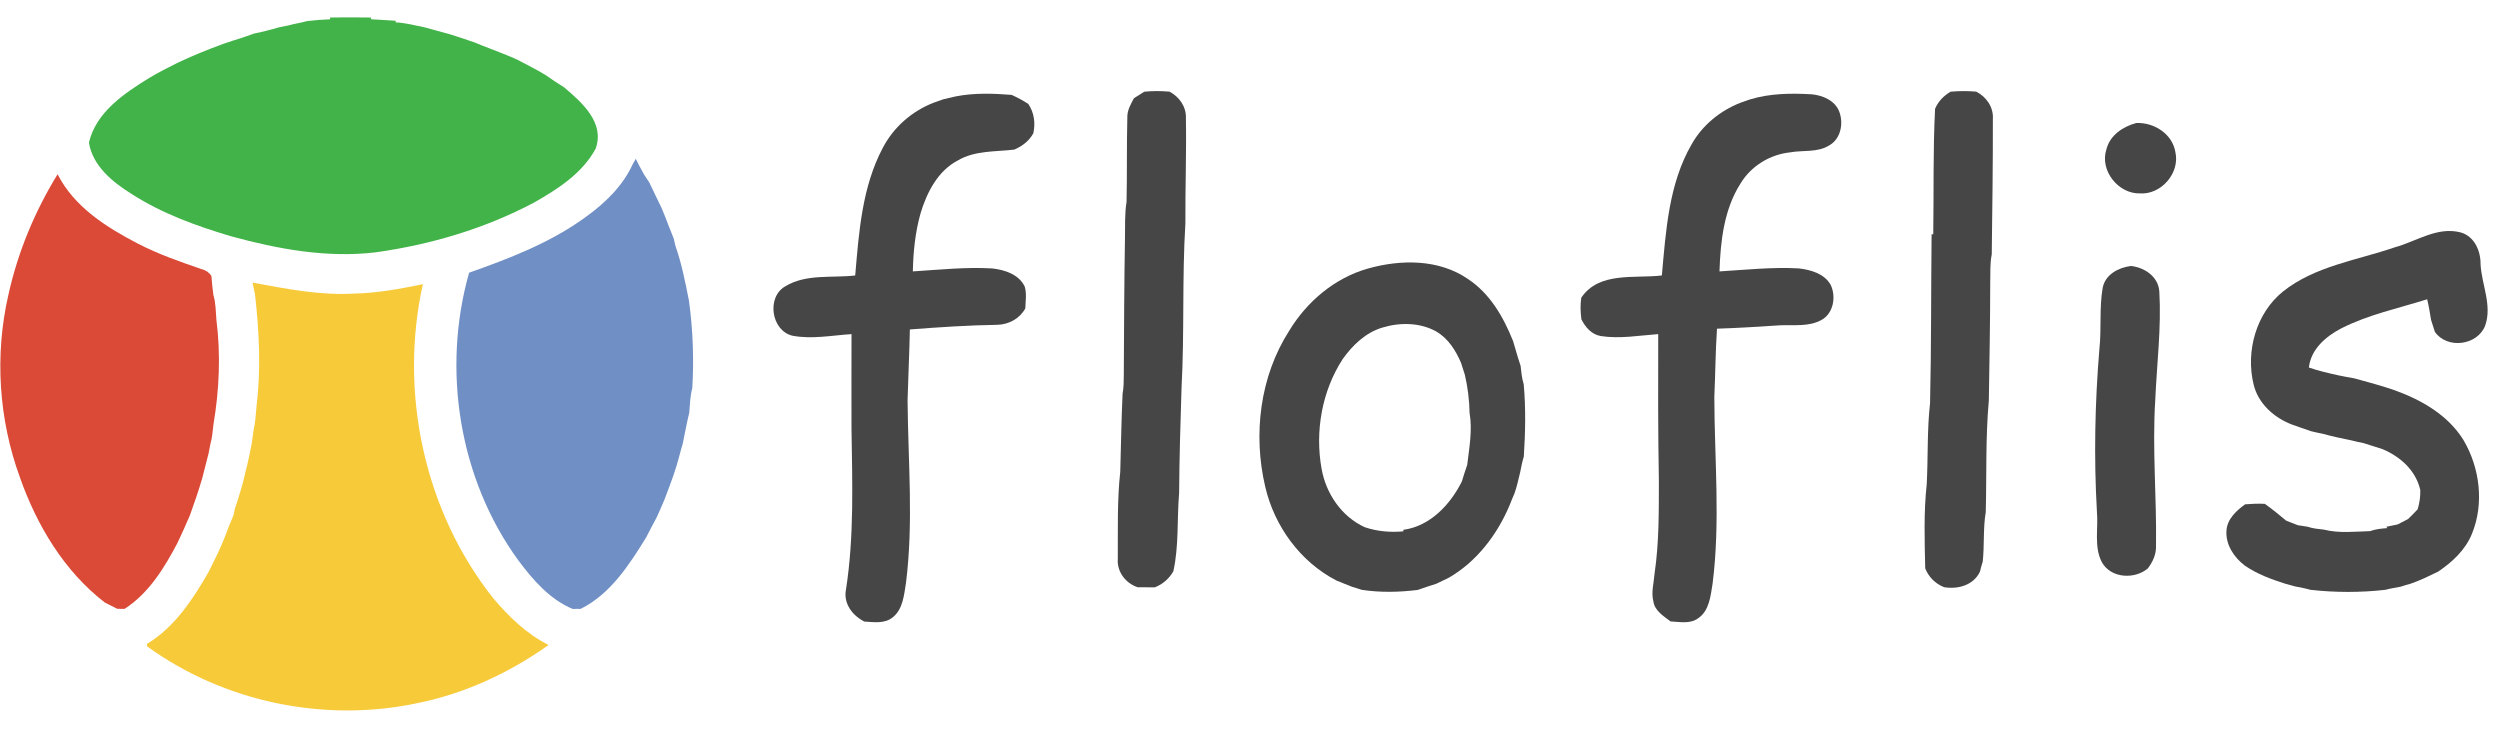
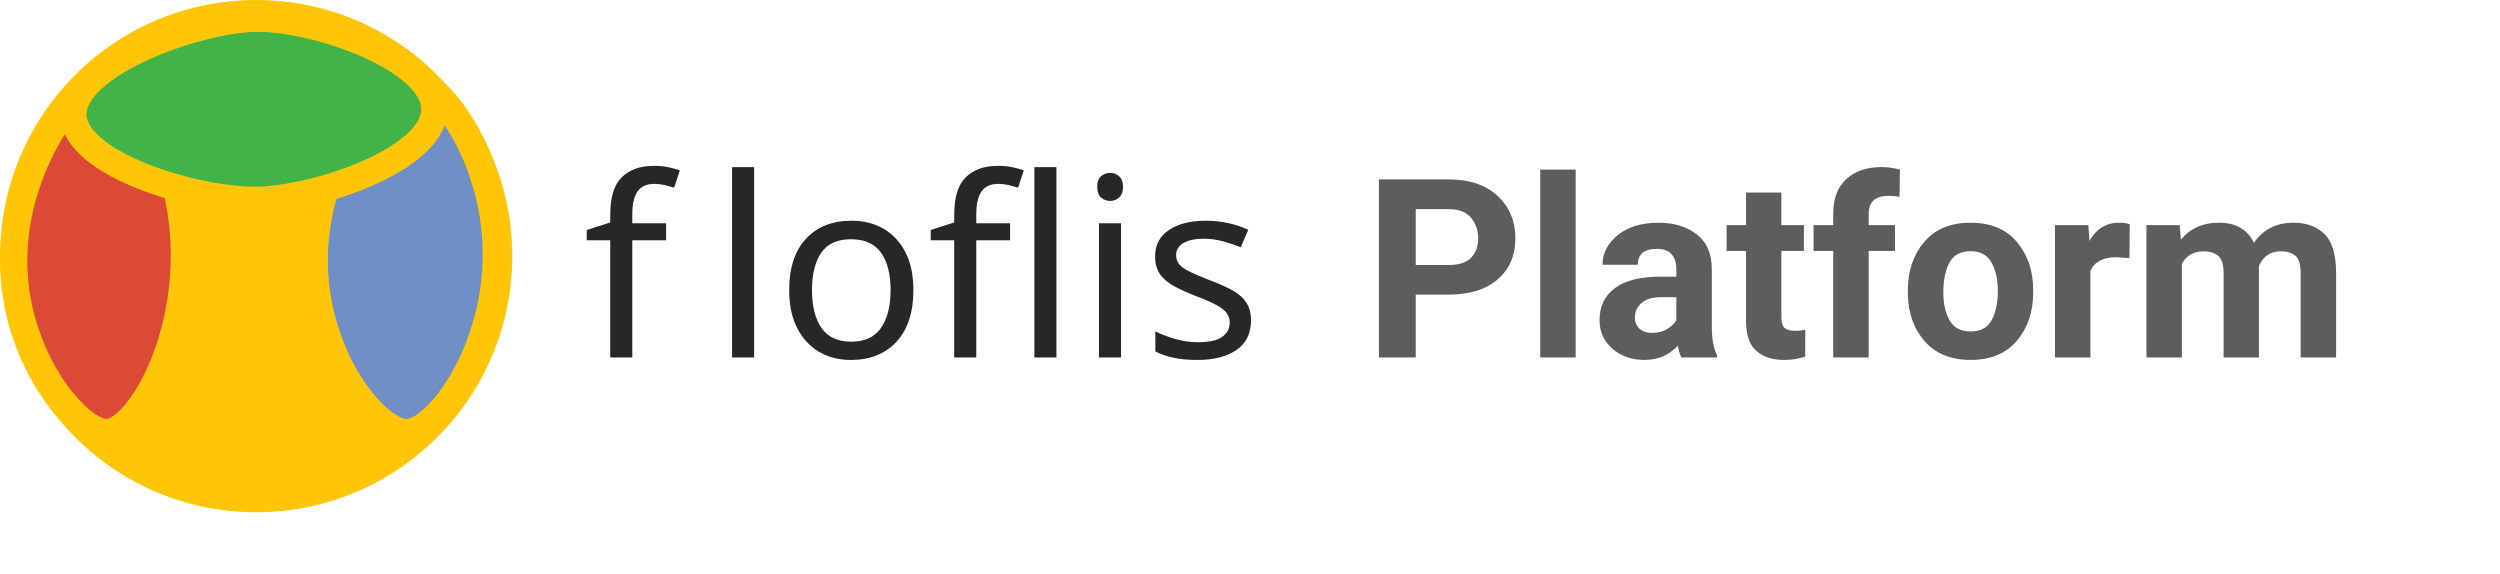
- <svg xmlns="http://www.w3.org/2000/svg" width="806px" height="239px" viewBox="0 0 806 239" version="1.1">
-   <g id="#ffffffff">
-     <path fill="#41b349" opacity="1.00" d=" M 106.42 5.64 C 110.81 5.58 115.20 5.59 119.59 5.65 L 119.59 6.20 C 122.24 6.33 124.90 6.56 127.56 6.69 L 127.57 7.21 C 130.77 7.38 133.87 8.19 137.00 8.84 C 139.65 9.63 142.34 10.25 145.00 11.03 C 147.71 11.88 150.42 12.78 153.11 13.72 C 154.75 14.42 156.41 15.08 158.09 15.70 C 159.36 16.21 160.64 16.70 161.92 17.20 C 163.57 17.84 165.21 18.52 166.82 19.26 C 169.82 20.89 172.91 22.36 175.83 24.15 C 177.81 25.55 179.83 26.89 181.89 28.17 C 187.57 33.01 195.07 39.52 192.04 47.93 C 187.72 55.92 179.82 60.96 172.15 65.32 C 156.29 73.72 138.81 78.88 121.06 81.36 C 105.38 83.22 89.61 80.31 74.51 76.18 C 63.37 72.88 52.30 68.86 42.46 62.56 C 36.32 58.72 29.90 53.56 28.67 45.97 C 30.99 36.14 40.02 30.12 48.09 25.14 C 51.04 23.36 54.13 21.83 57.20 20.27 C 59.47 19.20 61.77 18.18 64.09 17.22 C 65.34 16.70 66.60 16.21 67.85 15.70 C 69.27 15.20 70.67 14.65 72.08 14.11 C 73.03 13.77 73.98 13.46 74.94 13.15 C 75.99 12.80 77.04 12.48 78.10 12.16 C 79.38 11.70 80.67 11.28 81.94 10.81 C 83.27 10.53 84.62 10.28 85.93 9.90 C 87.26 9.56 88.61 9.25 89.92 8.82 C 90.96 8.61 92.00 8.40 93.05 8.18 C 95.00 7.61 97.03 7.38 98.98 6.80 C 101.46 6.50 103.95 6.32 106.44 6.22 L 106.42 5.64 Z" />
-     <path fill="#464646" opacity="1.00" d=" M 304.13 32.01 C 305.45 31.67 306.78 31.39 308.12 31.08 C 314.04 29.92 320.16 30.11 326.15 30.59 C 328.01 31.44 329.82 32.39 331.54 33.52 C 333.42 36.34 333.87 39.69 333.14 42.98 C 331.79 45.45 329.57 47.12 327.02 48.23 C 320.92 48.96 314.35 48.48 308.85 51.70 C 302.34 55.08 298.80 62.07 296.77 68.82 C 295.07 74.89 294.43 81.21 294.30 87.50 C 302.82 86.96 311.35 86.05 319.89 86.54 C 323.93 86.99 328.58 88.48 330.40 92.47 C 331.03 94.74 330.64 97.13 330.56 99.44 C 328.74 102.73 325.24 104.63 321.52 104.72 C 312.11 104.86 302.72 105.49 293.34 106.22 C 293.20 113.84 292.80 121.44 292.60 129.05 C 292.76 148.66 294.55 168.38 292.09 187.92 C 291.46 191.79 291.13 196.38 287.83 199.02 C 285.24 201.15 281.74 200.58 278.66 200.39 C 274.82 198.44 271.84 194.57 272.75 190.04 C 275.41 172.84 274.77 155.39 274.52 138.05 C 274.51 127.94 274.49 117.83 274.53 107.72 C 268.20 108.13 261.76 109.43 255.45 108.23 C 248.62 106.56 247.05 95.77 253.20 92.29 C 259.98 88.21 268.21 89.69 275.72 88.81 C 276.91 74.85 277.93 60.26 284.62 47.65 C 288.11 40.98 294.03 35.80 301.05 33.10 C 302.07 32.73 303.10 32.37 304.13 32.01 Z" />
-     <path fill="#464646" opacity="1.00" d=" M 368.91 29.57 C 371.62 29.29 374.35 29.31 377.07 29.55 C 380.21 31.23 382.48 34.40 382.34 38.07 C 382.53 49.39 382.11 60.71 382.17 72.03 C 381.08 89.66 381.89 107.37 380.93 125.00 C 380.57 136.33 380.23 147.66 380.15 158.99 C 379.42 167.38 380.13 175.94 378.28 184.21 C 376.91 186.57 374.85 188.37 372.31 189.36 C 370.46 189.36 368.61 189.35 366.77 189.33 C 362.84 188.01 360.03 184.29 360.38 180.07 C 360.44 170.76 360.15 161.37 361.17 152.10 C 361.43 143.72 361.52 135.33 361.92 126.96 C 362.28 125.01 362.30 123.02 362.31 121.05 C 362.40 106.35 362.43 91.65 362.69 76.94 C 362.78 72.99 362.56 69.01 363.20 65.09 C 363.40 56.04 363.22 46.99 363.45 37.95 C 363.36 35.64 364.53 33.63 365.58 31.67 C 366.69 30.98 367.80 30.28 368.91 29.57 Z" />
-     <path fill="#464646" opacity="1.00" d=" M 564.14 32.07 C 570.58 30.09 577.39 30.02 584.06 30.40 C 587.66 30.72 591.70 32.44 593.01 36.09 C 594.41 39.83 593.44 44.79 589.77 46.86 C 585.96 49.26 581.30 48.35 577.08 49.13 C 570.61 49.81 564.52 53.55 561.15 59.15 C 555.80 67.54 554.68 77.77 554.36 87.50 C 562.86 86.98 571.37 86.06 579.90 86.53 C 583.75 86.97 588.20 88.21 590.22 91.86 C 592.01 95.61 591.13 101.00 587.29 103.13 C 583.25 105.40 578.45 104.69 574.02 104.87 C 567.20 105.32 560.39 105.75 553.56 105.97 C 553.06 113.31 553.04 120.67 552.70 128.01 C 552.74 148.05 554.67 168.20 552.14 188.17 C 551.48 192.13 551.10 196.93 547.44 199.36 C 544.87 201.23 541.53 200.49 538.60 200.35 C 536.36 198.64 533.49 196.96 533.05 193.91 C 532.28 190.91 533.22 187.86 533.44 184.86 C 534.89 174.97 534.81 164.95 534.82 154.97 C 534.54 139.22 534.56 123.47 534.61 107.72 C 528.47 108.16 522.26 109.29 516.13 108.35 C 513.15 107.86 511.11 105.51 509.84 102.94 C 509.55 100.63 509.44 98.28 509.81 95.97 C 515.55 87.46 527.03 89.86 535.78 88.81 C 537.09 74.44 537.99 59.26 545.40 46.49 C 548.85 40.37 554.53 35.73 561.03 33.16 C 562.06 32.79 563.10 32.43 564.14 32.07 Z" />
-     <path fill="#464646" opacity="1.00" d=" M 628.86 29.56 C 631.60 29.32 634.36 29.30 637.11 29.54 C 640.43 31.21 642.75 34.57 642.50 38.38 C 642.53 52.94 642.32 67.50 642.14 82.05 C 641.52 84.99 641.75 88.00 641.65 90.98 C 641.63 103.69 641.41 116.39 641.20 129.10 C 640.12 141.04 640.52 153.09 640.21 165.08 C 639.32 170.35 639.80 175.74 639.24 181.05 C 638.90 182.12 638.59 183.20 638.34 184.30 C 636.26 188.70 631.26 190.04 626.79 189.32 C 623.95 188.18 621.82 186.08 620.69 183.24 C 620.49 174.20 620.19 165.06 621.18 156.07 C 621.63 147.38 621.27 138.65 622.25 129.99 C 622.68 111.84 622.54 93.68 622.75 75.53 L 623.28 75.52 C 623.49 62.03 623.17 48.52 623.87 35.06 C 624.88 32.68 626.65 30.87 628.86 29.56 Z" />
-     <path fill="#464646" opacity="1.00" d=" M 688.73 39.66 C 694.44 39.41 700.37 43.14 701.34 49.02 C 702.89 55.74 696.80 62.79 689.97 62.35 C 682.94 62.58 676.86 54.93 679.11 48.13 C 680.23 43.61 684.45 40.80 688.73 39.66 Z" />
-     <path fill="#708fc5" opacity="1.00" d=" M 203.96 52.99 C 204.22 52.55 204.72 51.65 204.97 51.21 C 205.81 52.93 206.73 54.61 207.66 56.29 C 208.21 57.13 208.76 57.97 209.32 58.81 C 209.97 60.15 210.62 61.50 211.26 62.85 C 211.89 64.21 212.55 65.55 213.22 66.89 C 214.08 68.95 214.94 71.02 215.70 73.13 C 216.20 74.39 216.68 75.66 217.21 76.91 C 217.34 77.47 217.59 78.59 217.72 79.15 C 219.77 84.94 220.94 90.99 222.13 97.00 C 223.40 106.31 223.75 115.69 223.20 125.08 C 222.52 127.69 222.42 130.40 222.21 133.09 C 221.38 136.39 220.82 139.75 220.11 143.08 C 219.69 144.36 219.37 145.67 219.02 146.98 C 218.71 148.01 218.42 149.04 218.14 150.08 C 217.79 151.11 217.46 152.15 217.14 153.20 C 216.68 154.43 216.25 155.68 215.79 156.92 C 215.27 158.33 214.71 159.74 214.19 161.15 C 213.38 163.04 212.58 164.94 211.71 166.81 C 210.55 168.94 209.43 171.09 208.32 173.26 C 202.87 182.10 196.82 191.52 187.22 196.29 C 186.35 196.29 185.49 196.30 184.62 196.32 C 177.21 193.22 171.85 187.00 167.15 180.72 C 147.97 154.42 142.39 119.12 151.24 87.92 C 164.34 83.28 177.58 78.21 188.89 69.92 C 195.06 65.48 200.76 60.00 203.96 52.99 Z" />
-     <path fill="#da4a37" opacity="1.00" d=" M 18.57 56.18 C 23.92 66.72 34.27 73.26 44.43 78.53 C 51.03 81.97 58.08 84.38 65.09 86.81 C 66.38 87.10 67.41 87.88 68.16 88.94 C 68.30 91.01 68.53 93.06 68.80 95.12 C 69.59 97.71 69.53 100.45 69.77 103.12 C 71.20 114.29 70.69 125.78 68.81 136.88 C 68.56 138.91 68.46 140.98 67.87 142.95 C 67.66 144.02 67.45 145.09 67.25 146.16 C 66.54 148.81 65.89 151.48 65.21 154.14 C 64.03 158.18 62.66 162.17 61.23 166.13 C 59.94 169.12 58.63 172.10 57.22 175.03 C 52.98 183.09 48.00 191.25 40.17 196.30 C 39.38 196.29 38.59 196.29 37.80 196.28 C 36.47 195.59 35.14 194.91 33.80 194.26 C 20.67 184.15 11.85 169.34 6.41 153.88 C -0.42 135.18 -1.76 114.54 2.69 95.13 C 5.72 81.36 11.19 68.18 18.57 56.18 Z" />
-     <path fill="#464646" opacity="1.00" d=" M 772.03 79.75 C 779.01 77.86 785.72 72.98 793.27 74.92 C 797.72 76.13 799.79 80.87 799.73 85.16 C 800.08 91.78 803.55 98.47 801.20 105.03 C 798.69 111.40 788.94 112.64 785.00 106.99 C 784.61 105.69 784.19 104.40 783.77 103.12 C 783.42 100.90 783.05 98.68 782.51 96.49 C 773.22 99.41 763.54 101.43 754.82 105.87 C 749.85 108.46 745.05 112.56 744.38 118.49 C 747.53 119.57 750.78 120.33 754.04 121.04 C 755.68 121.39 757.33 121.67 759.00 121.97 C 763.40 123.19 767.83 124.34 772.15 125.86 C 780.77 128.97 789.25 133.86 794.20 141.83 C 799.51 150.81 800.96 162.37 796.94 172.13 C 794.85 177.30 790.60 181.23 786.06 184.29 C 783.15 185.70 780.24 187.14 777.17 188.19 C 776.10 188.47 775.05 188.79 774.02 189.14 C 772.34 189.45 770.67 189.71 769.03 190.16 C 761.03 191.06 752.91 191.06 744.91 190.16 C 743.29 189.69 741.62 189.40 739.98 189.07 C 738.93 188.77 737.88 188.48 736.83 188.21 C 732.25 186.76 727.68 185.08 723.70 182.33 C 720.20 179.66 717.46 175.53 717.82 170.98 C 718.09 167.29 721.02 164.62 723.83 162.59 C 725.94 162.43 728.06 162.32 730.19 162.44 C 732.56 164.15 734.84 165.98 737.07 167.86 C 738.32 168.35 739.57 168.82 740.83 169.33 C 741.85 169.48 742.89 169.64 743.95 169.81 C 745.66 170.40 747.47 170.56 749.27 170.76 C 754.11 171.99 759.16 171.37 764.10 171.24 C 765.87 170.58 767.77 170.42 769.66 170.26 L 769.35 169.83 C 770.57 169.61 771.77 169.36 773.00 169.08 C 774.10 168.48 775.22 167.90 776.36 167.34 C 777.42 166.33 778.45 165.27 779.46 164.19 C 780.05 162.17 780.37 160.09 780.30 157.98 C 778.86 151.68 773.87 147.19 768.09 144.79 C 766.08 144.15 764.07 143.54 762.09 142.88 C 760.72 142.59 759.39 142.33 758.07 141.97 C 755.06 141.37 752.06 140.73 749.11 139.92 C 747.75 139.62 746.42 139.36 745.10 139.03 C 744.07 138.68 743.05 138.33 742.04 137.97 C 741.04 137.63 740.05 137.28 739.07 136.93 C 733.23 134.75 728.02 130.15 726.55 123.90 C 723.97 113.24 727.37 100.97 736.05 93.97 C 746.37 85.76 759.88 83.93 772.03 79.75 Z" />
-     <path fill="#464646" opacity="1.00" d=" M 441.03 86.58 C 451.58 83.60 463.87 83.49 473.22 89.92 C 480.37 94.60 484.75 102.26 487.84 110.03 C 488.62 112.65 489.33 115.30 490.23 117.90 C 490.46 119.91 490.64 121.95 491.25 123.90 C 491.94 131.64 491.78 139.43 491.28 147.19 C 490.79 148.80 490.45 150.44 490.14 152.09 C 489.55 154.43 489.09 156.80 488.27 159.07 C 487.70 160.34 487.19 161.64 486.68 162.93 C 482.69 172.38 476.12 181.03 467.14 186.24 C 465.80 186.87 464.46 187.51 463.14 188.17 C 461.10 188.84 459.06 189.47 457.06 190.20 C 451.07 190.93 444.99 191.08 439.02 190.16 C 437.98 189.80 436.94 189.48 435.89 189.18 C 434.22 188.51 432.56 187.84 430.90 187.18 C 419.23 181.16 410.87 169.67 407.92 156.96 C 403.93 140.07 406.18 121.38 415.64 106.63 C 421.36 97.20 430.32 89.60 441.03 86.58 M 445.80 105.58 C 440.35 107.15 436.07 111.27 432.86 115.80 C 426.18 126.13 423.91 139.08 426.08 151.14 C 427.49 159.12 432.51 166.55 440.00 169.97 C 444.00 171.33 448.20 171.69 452.40 171.31 L 452.48 170.80 C 461.07 169.66 467.62 162.64 471.31 155.20 C 471.85 153.41 472.42 151.64 473.03 149.88 C 473.68 144.34 474.76 138.69 473.79 133.13 C 473.71 128.97 473.21 124.85 472.26 120.80 C 471.84 119.54 471.45 118.27 471.04 117.00 C 469.36 113.03 466.92 109.17 463.14 106.92 C 457.91 103.97 451.44 103.88 445.80 105.58 Z" />
-     <path fill="#464646" opacity="1.00" d=" M 677.90 92.81 C 678.73 88.49 682.98 86.28 687.00 85.75 C 691.43 86.22 695.88 89.22 696.17 94.02 C 696.85 105.70 695.35 117.39 694.85 129.06 C 693.86 144.71 695.34 160.37 695.10 176.02 C 695.19 178.73 694.04 181.18 692.44 183.29 C 688.11 186.87 680.55 186.45 677.65 181.27 C 675.03 176.26 676.54 170.39 676.05 164.99 C 675.04 147.51 675.40 129.99 676.84 112.55 C 677.56 105.99 676.77 99.31 677.90 92.81 Z" />
-     <path fill="#f6ca38" opacity="1.00" d=" M 81.41 91.11 C 92.16 93.09 103.01 95.27 114.00 94.66 C 121.54 94.50 128.97 93.15 136.33 91.62 C 128.59 126.54 136.76 164.88 159.09 192.96 C 164.13 198.88 169.83 204.45 176.87 207.93 C 164.05 217.06 149.45 223.78 133.97 226.82 C 104.18 232.97 72.05 226.26 47.40 208.36 C 47.40 208.17 47.38 207.79 47.38 207.60 C 56.34 202.19 62.23 193.16 67.32 184.27 C 68.34 182.25 69.29 180.21 70.30 178.19 C 71.56 175.47 72.70 172.69 73.72 169.87 C 74.24 168.63 74.74 167.39 75.27 166.16 C 75.39 165.61 75.62 164.50 75.74 163.94 C 76.66 161.39 77.39 158.77 78.17 156.17 C 79.26 151.83 80.33 147.48 81.14 143.08 C 81.35 141.65 81.54 140.23 81.74 138.81 C 82.34 136.19 82.48 133.51 82.72 130.84 C 84.18 118.92 83.56 106.78 82.21 94.87 C 82.01 93.93 81.61 92.05 81.41 91.11 Z" />
+ <svg xmlns="http://www.w3.org/2000/svg" width="1098" height="252" xml:space="preserve" overflow="hidden">
+   <defs>
+     <clipPath id="clip0">
+       <rect x="1398" y="1978" width="1098" height="252" />
+     </clipPath>
+   </defs>
+   <g clip-path="url(#clip0)" transform="translate(-1398 -1978)">
+     <path d="M1478.74 1982.55C1502.14 1975.65 1527.79 1976.61 1550.58 1985.35 1560.71 1989.21 1570.27 1994.57 1578.88 2001.15 1585.63 2006.13 1591.42 2012.24 1597.11 2018.37 1601.22 2022.95 1604.72 2028.08 1607.73 2033.44 1612.98 2042.91 1617.16 2053.01 1619.73 2063.53 1621.88 2072.14 1622.9 2081.01 1623 2089.88L1623 2091.12C1622.89 2102.9 1621.04 2114.69 1617.31 2125.88 1614.61 2134.08 1610.9 2141.93 1606.43 2149.3 1597.29 2164.19 1584.63 2176.88 1569.8 2186.11 1561.16 2191.45 1551.81 2195.68 1542.04 2198.5 1532.01 2201.46 1521.55 2202.89 1511.1 2203L1509.86 2203C1500.1 2202.89 1490.34 2201.65 1480.93 2199.05 1459.89 2193.38 1440.65 2181.35 1426.25 2165 1419.48 2157.29 1413.47 2148.84 1408.99 2139.58 1406.46 2134.57 1404.57 2129.28 1402.79 2123.96 1399.81 2114.32 1398.2 2104.26 1398 2094.18L1398 2089.26C1398.13 2083.44 1398.61 2077.63 1399.57 2071.89 1402.85 2051.89 1411.76 2032.86 1424.95 2017.47 1439 2000.95 1457.92 1988.63 1478.74 1982.55Z" fill="#FFC506" fill-rule="evenodd" />
+     <path d="M1507.92 1992.09C1515.86 1991.64 1523.77 1992.9 1531.51 1994.58 1540.79 1996.66 1549.86 1999.69 1558.54 2003.59 1563.83 2006.06 1569 2008.88 1573.65 2012.44 1576.82 2014.91 1579.83 2017.73 1581.75 2021.3 1583.02 2023.61 1583.41 2026.44 1582.5 2028.95 1581.24 2032.43 1578.61 2035.21 1575.87 2037.62 1568.49 2043.82 1559.62 2047.95 1550.67 2051.37 1539.82 2055.4 1528.51 2058.31 1517 2059.6 1509.02 2060.53 1500.96 2059.72 1493.08 2058.4 1482.35 2056.56 1471.79 2053.65 1461.7 2049.58 1456.3 2047.37 1451.01 2044.79 1446.18 2041.5 1443.42 2039.59 1440.79 2037.42 1438.69 2034.78 1437.26 2032.93 1436.06 2030.74 1436 2028.35 1435.96 2025.98 1437 2023.74 1438.32 2021.82 1440.02 2019.39 1442.15 2017.27 1444.44 2015.38 1451.46 2009.71 1459.62 2005.64 1467.92 2002.18 1472.92 2000.14 1478.03 1998.37 1483.21 1996.85 1491.27 1994.52 1499.53 1992.7 1507.92 1992.09Z" fill="#41B349" fill-rule="evenodd" />
+     <path d="M1593.29 2033C1596.54 2037.92 1599.33 2043.14 1601.62 2048.59 1603.39 2052.64 1604.69 2056.87 1606 2061.09 1611.5 2080.33 1611.35 2101.19 1605.43 2120.32 1602.56 2129.97 1598.36 2139.25 1592.7 2147.57 1589.9 2151.61 1586.78 2155.48 1583.01 2158.63 1581.39 2159.95 1579.65 2161.18 1577.66 2161.83 1576.09 2162.35 1574.5 2161.56 1573.12 2160.87 1568.54 2158.39 1564.91 2154.5 1561.61 2150.51 1555.6 2142.97 1551 2134.32 1547.79 2125.21 1543.61 2113.78 1541.67 2101.54 1542.05 2089.37 1542.31 2081.26 1543.56 2073.19 1545.74 2065.38 1556.53 2062 1567.13 2057.68 1576.65 2051.48 1580.8 2048.73 1584.73 2045.58 1587.99 2041.79 1590.21 2039.17 1592.11 2036.24 1593.29 2033Z" fill="#708FC5" fill-rule="evenodd" />
+     <path d="M1415.36 2060.66C1418.06 2052.35 1421.83 2044.38 1426.49 2037 1428 2040.1 1430.11 2042.88 1432.55 2045.31 1436.77 2049.47 1441.75 2052.76 1446.94 2055.55 1454.39 2059.57 1462.34 2062.53 1470.39 2065.05 1474.88 2086.27 1473.52 2108.66 1466.72 2129.23 1463.85 2137.77 1460.06 2146.09 1454.76 2153.39 1452.59 2156.26 1450.22 2159.09 1447.18 2161.05 1446.13 2161.71 1444.85 2162.33 1443.62 2161.81 1440.51 2160.7 1437.9 2158.57 1435.49 2156.37 1427.79 2149.07 1422.15 2139.82 1417.88 2130.15 1415.39 2124.18 1413.32 2118.03 1412.01 2111.69 1408.38 2094.79 1409.76 2076.96 1415.36 2060.66Z" fill="#DA4A37" fill-rule="evenodd" />
+     <path d="M1483.33 2069C1494.84 2071.5 1506.72 2073.19 1518.51 2071.85 1523.24 2071.33 1527.94 2070.54 1532.59 2069.52 1528.4 2088.33 1529.26 2108.3 1535.45 2126.58 1539.11 2137.87 1544.66 2148.59 1552.07 2157.89 1556.76 2163.65 1562.22 2169.05 1569 2172.29 1561.17 2177.88 1552.54 2182.38 1543.42 2185.5 1519.54 2193.81 1492.5 2192.67 1469.45 2182.28 1463.31 2179.56 1457.46 2176.18 1452 2172.28 1455.96 2170.29 1459.2 2167.16 1462.07 2163.84 1468.93 2155.68 1473.68 2145.99 1477.33 2136.05 1484.93 2114.68 1487.16 2091.37 1483.33 2069Z" fill="#FFC506" fill-rule="evenodd" />
+     <text fill="#272727" font-family="Comic Sans MS,Comic Sans MS_MSFontService,sans-serif" font-weight="400" font-size="110" transform="matrix(1 0 0 1 1654.03 2135)">f</text>
+     <text fill="#272727" font-family="Comic Sans MS,Comic Sans MS_MSFontService,sans-serif" font-weight="400" font-size="110" transform="matrix(1 0 0 1 1710.18 2135)">loflis</text>
+     <text fill="#272727" fill-opacity="0.749" font-family="Roboto,Roboto_MSFontService,sans-serif" font-weight="700" font-size="110" transform="matrix(1 0 0 1 1996.64 2135)">Platform</text>
  </g>
</svg>
